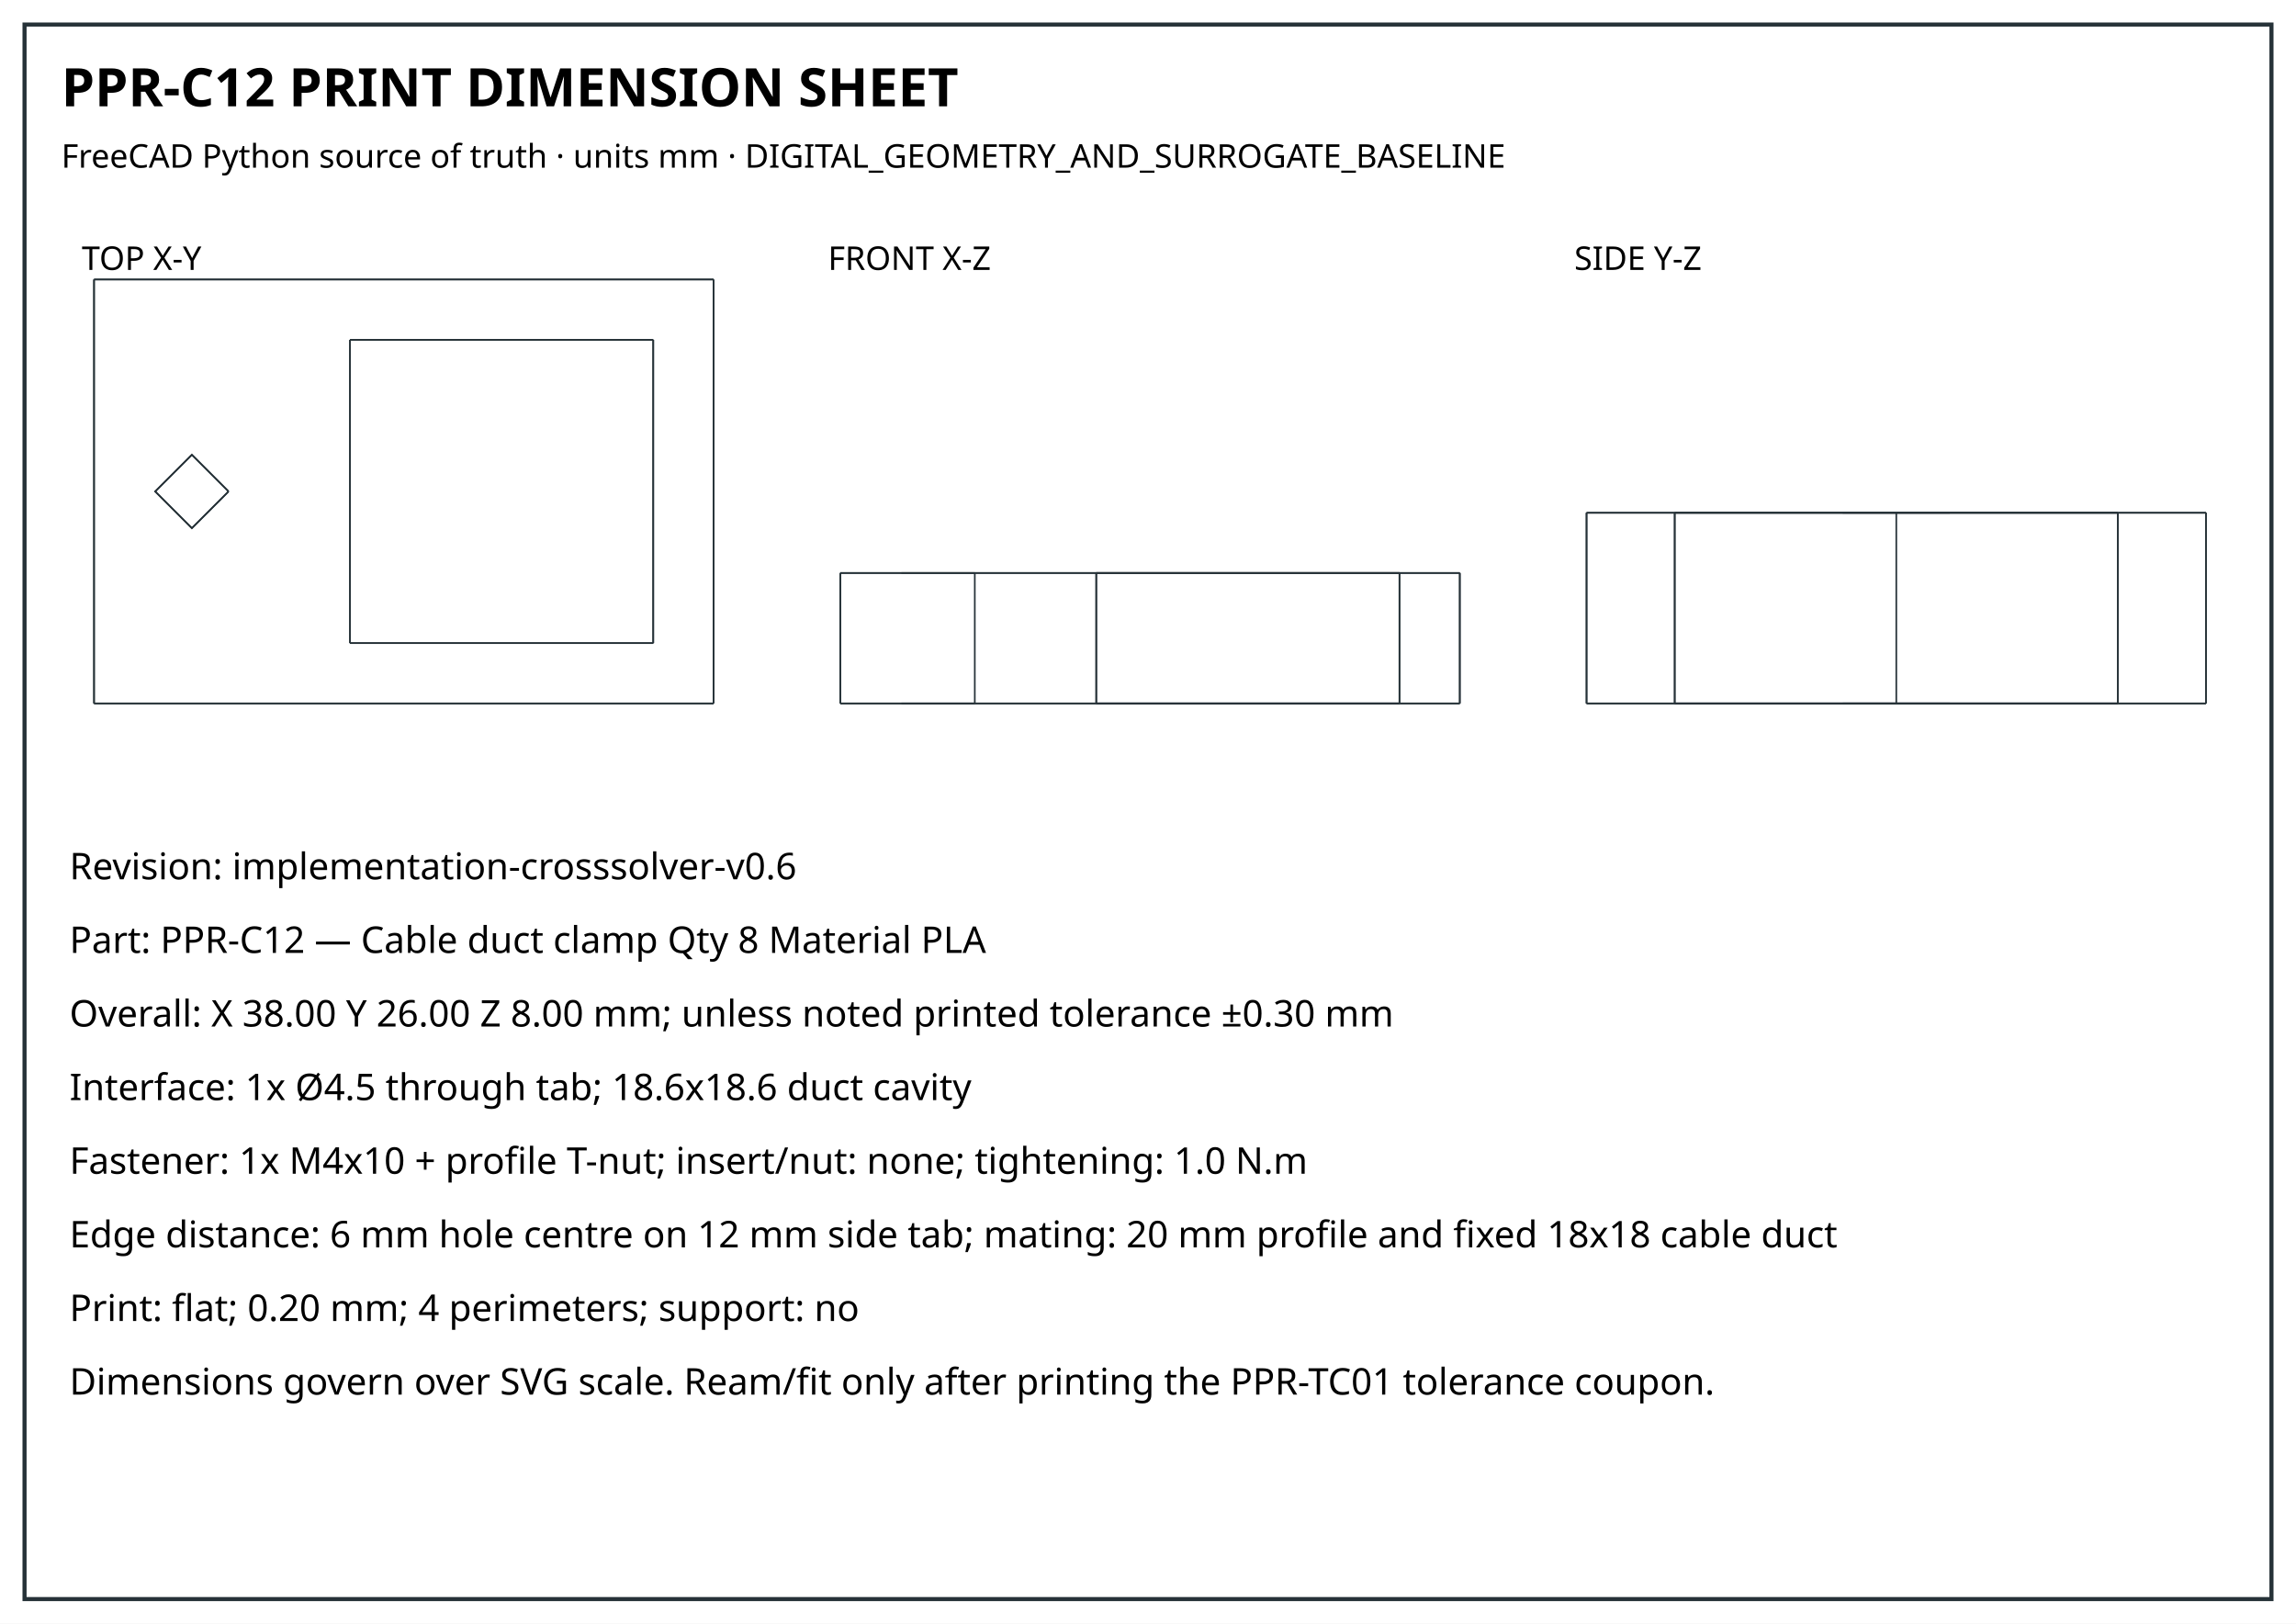
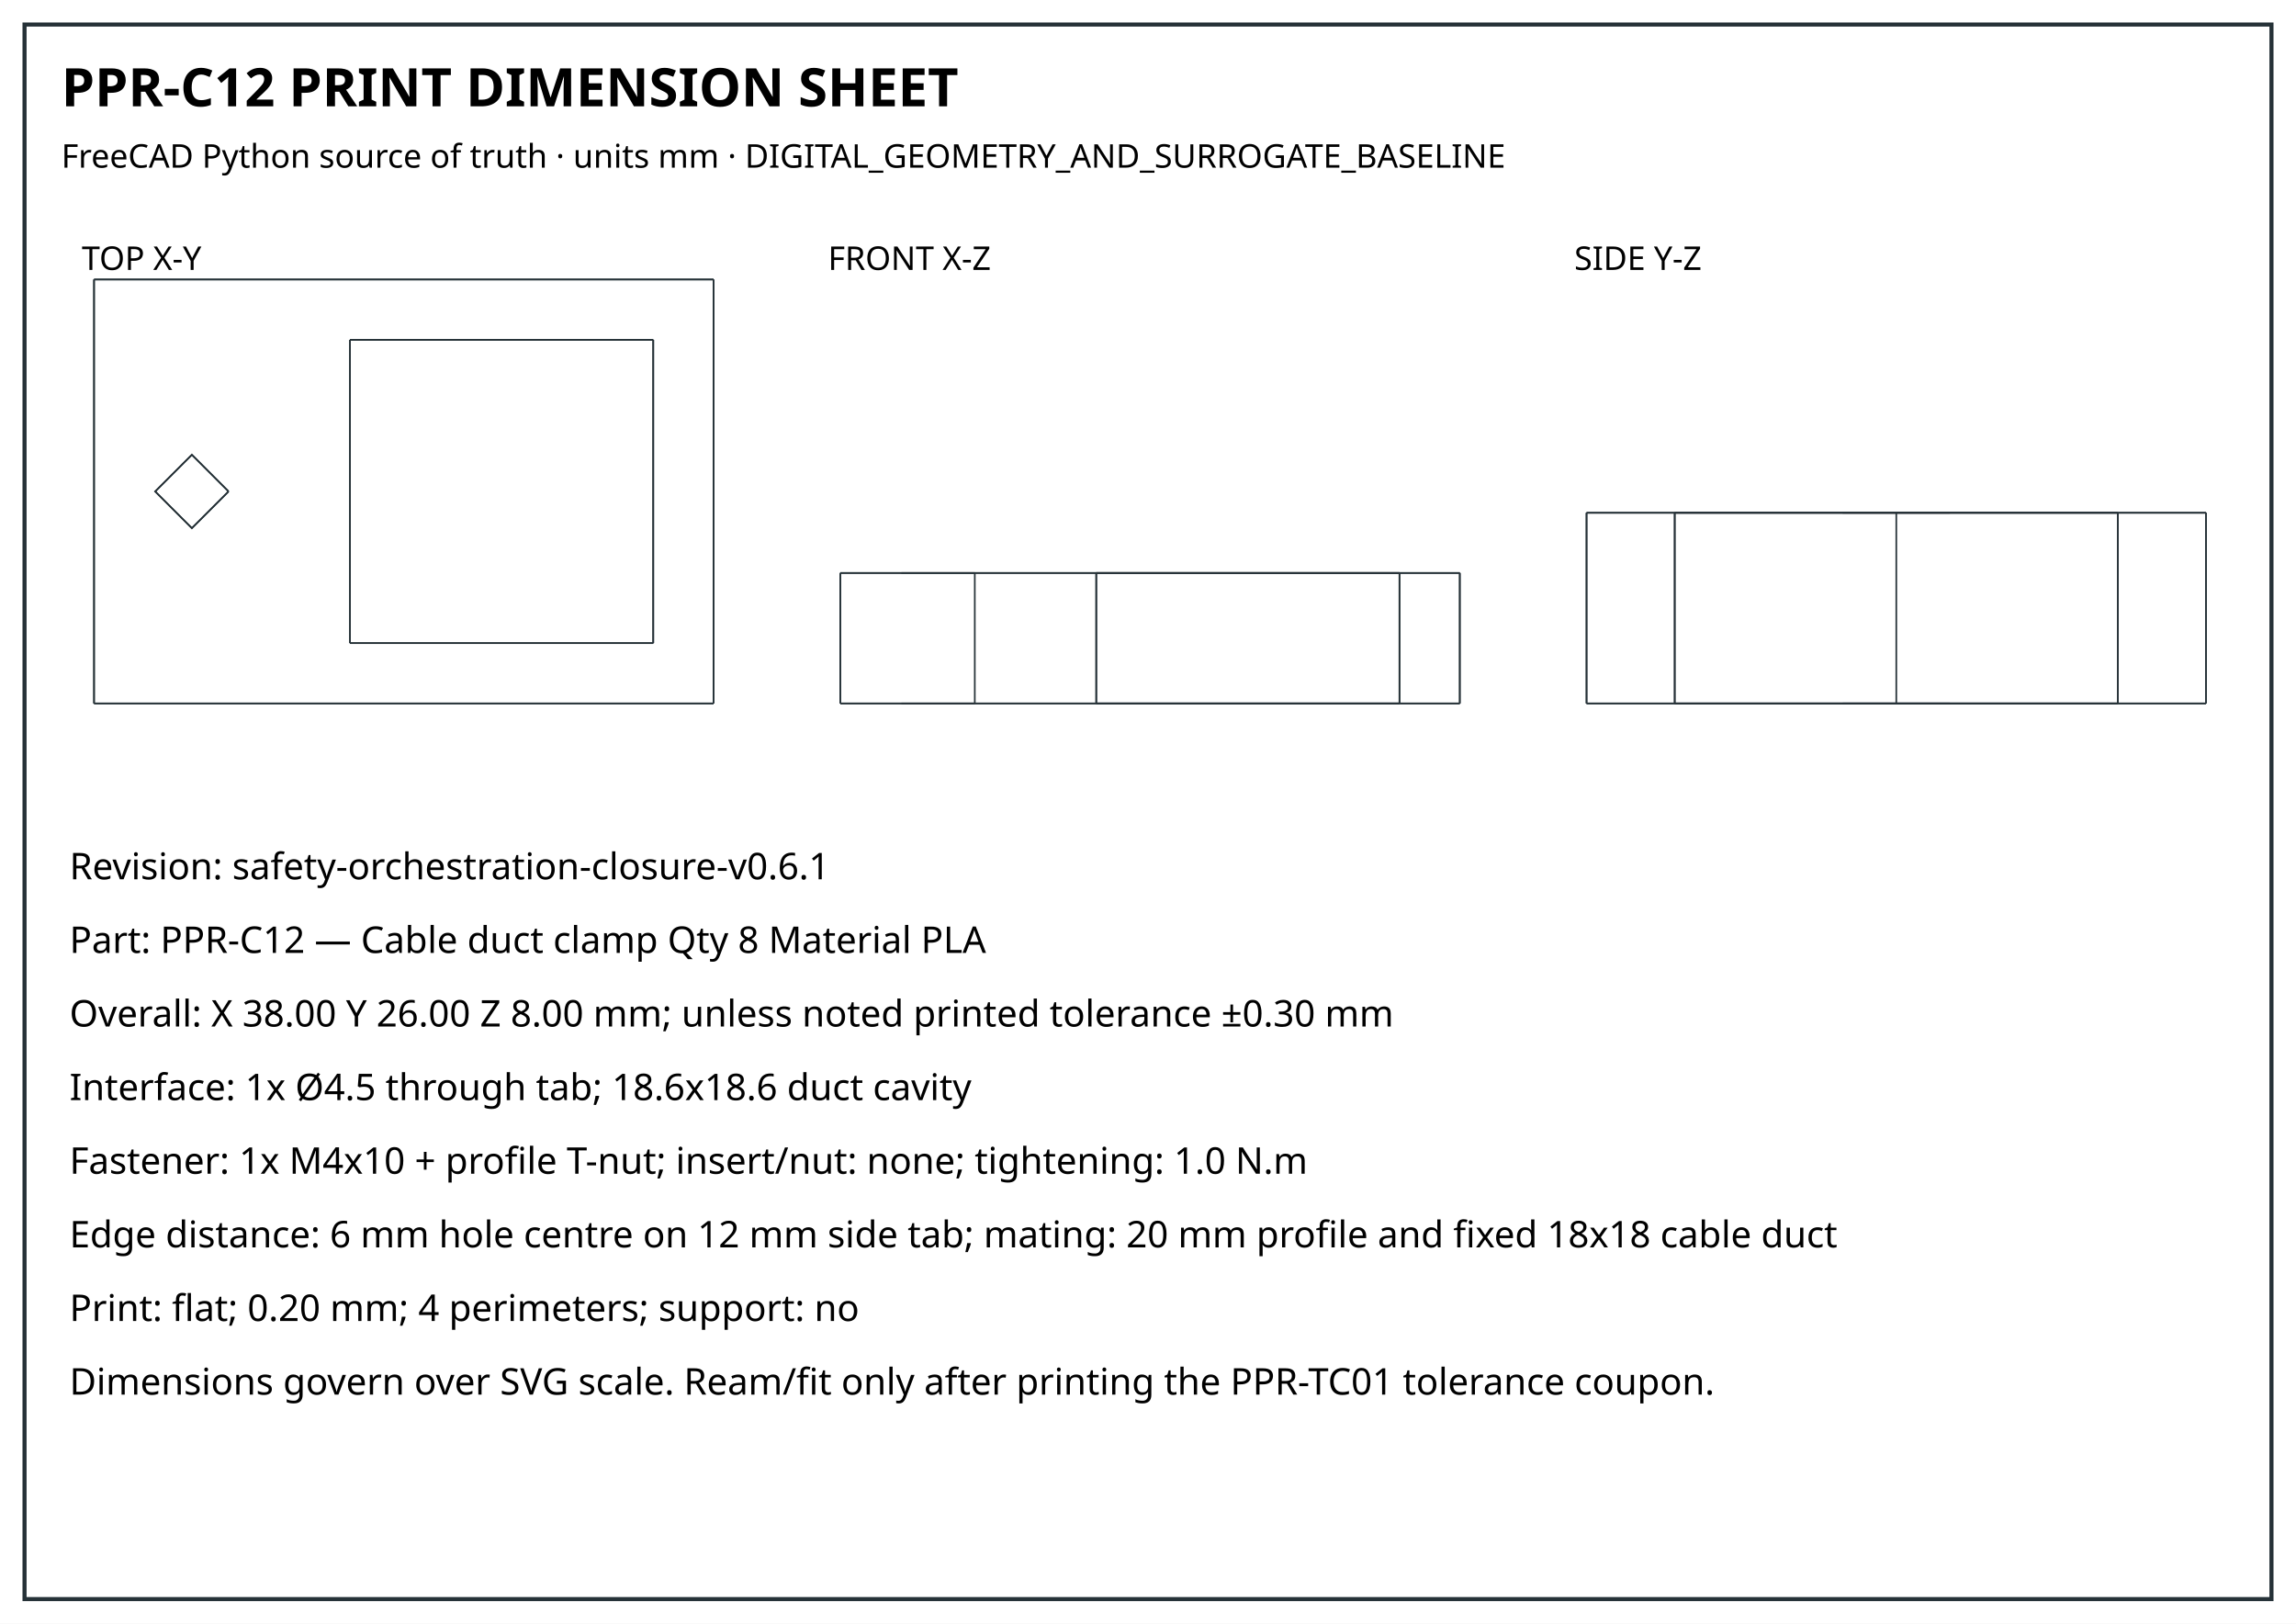
<svg xmlns="http://www.w3.org/2000/svg" width="1123" height="794" viewBox="0 0 1123 794">
  <rect width="1123" height="794" fill="white" />
  <rect x="12" y="12" width="1099" height="770" fill="none" stroke="#263238" stroke-width="2" />
  <text x="30" y="52" font-size="26" font-family="sans-serif" font-weight="bold">PPR-C12 PRINT DIMENSION SHEET</text>
  <text x="30" y="82" font-size="16" font-family="sans-serif">FreeCAD Python source of truth · units mm · DIGITAL_GEOMETRY_AND_SURROGATE_BASELINE</text>
  <g font-family="sans-serif">
    <text x="40" y="132" font-size="16">TOP X-Y</text>
    <polyline points="349.00,344.00 349.00,344.00" fill="none" stroke="#263238" stroke-width="0.8" />
    <polyline points="349.00,344.00 349.00,136.68" fill="none" stroke="#263238" stroke-width="0.8" />
    <polyline points="349.00,136.68 349.00,136.68" fill="none" stroke="#263238" stroke-width="0.8" />
    <polyline points="349.00,344.00 349.00,136.68" fill="none" stroke="#263238" stroke-width="0.8" />
    <polyline points="46.00,344.00 349.00,344.00" fill="none" stroke="#263238" stroke-width="0.8" />
    <polyline points="46.00,344.00 46.00,344.00" fill="none" stroke="#263238" stroke-width="0.8" />
    <polyline points="46.00,344.00 349.00,344.00" fill="none" stroke="#263238" stroke-width="0.8" />
    <polyline points="46.00,136.68 349.00,136.68" fill="none" stroke="#263238" stroke-width="0.8" />
    <polyline points="46.00,344.00 46.00,136.68" fill="none" stroke="#263238" stroke-width="0.8" />
    <polyline points="111.78,240.34 93.84,222.40 75.90,240.34 93.84,258.28 111.78,240.34" fill="none" stroke="#263238" stroke-width="0.8" />
    <polyline points="171.19,314.50 319.50,314.50" fill="none" stroke="#263238" stroke-width="0.8" />
    <polyline points="171.19,314.50 171.19,166.19" fill="none" stroke="#263238" stroke-width="0.8" />
    <polyline points="319.50,314.50 319.50,166.19" fill="none" stroke="#263238" stroke-width="0.8" />
    <polyline points="171.19,166.19 319.50,166.19" fill="none" stroke="#263238" stroke-width="0.8" />
    <polyline points="46.00,136.68 349.00,136.68" fill="none" stroke="#263238" stroke-width="0.8" />
    <polyline points="46.00,136.68 46.00,136.68" fill="none" stroke="#263238" stroke-width="0.8" />
    <polyline points="46.00,344.00 46.00,136.68" fill="none" stroke="#263238" stroke-width="0.8" />
    <polyline points="171.19,314.50 319.50,314.50" fill="none" stroke="#263238" stroke-width="0.8" />
    <polyline points="171.19,314.50 171.19,166.19" fill="none" stroke="#263238" stroke-width="0.8" />
    <polyline points="319.50,314.50 319.50,166.19" fill="none" stroke="#263238" stroke-width="0.8" />
    <polyline points="171.19,166.19 319.50,166.19" fill="none" stroke="#263238" stroke-width="0.8" />
    <polyline points="111.78,240.34 93.84,222.40 75.90,240.34 93.84,258.28 111.78,240.34" fill="none" stroke="#263238" stroke-width="0.8" />
    <polyline points="111.78,240.34 111.78,240.34" fill="none" stroke="#263238" stroke-width="0.8" />
    <polyline points="319.50,314.50 319.50,314.50" fill="none" stroke="#263238" stroke-width="0.8" />
    <polyline points="171.19,314.50 171.19,314.50" fill="none" stroke="#263238" stroke-width="0.8" />
    <polyline points="171.19,166.19 171.19,166.19" fill="none" stroke="#263238" stroke-width="0.8" />
    <polyline points="319.50,166.19 319.50,166.19" fill="none" stroke="#263238" stroke-width="0.8" />
    <text x="405" y="132" font-size="16">FRONT X-Z</text>
    <polyline points="714.00,344.00 714.00,280.21" fill="none" stroke="#263238" stroke-width="0.8" />
    <polyline points="714.00,280.21 714.00,280.21" fill="none" stroke="#263238" stroke-width="0.8" />
    <polyline points="714.00,344.00 714.00,280.21" fill="none" stroke="#263238" stroke-width="0.8" />
    <polyline points="714.00,344.00 714.00,344.00" fill="none" stroke="#263238" stroke-width="0.8" />
    <polyline points="411.00,280.21 714.00,280.21" fill="none" stroke="#263238" stroke-width="0.8" />
    <polyline points="411.00,344.00 411.00,280.21" fill="none" stroke="#263238" stroke-width="0.8" />
    <polyline points="411.00,344.00 714.00,344.00" fill="none" stroke="#263238" stroke-width="0.8" />
    <polyline points="411.00,280.21 714.00,280.21" fill="none" stroke="#263238" stroke-width="0.8" />
    <polyline points="411.00,280.21 411.00,280.21" fill="none" stroke="#263238" stroke-width="0.8" />
    <polyline points="476.78,280.21 458.84,280.21 440.90,280.21 458.84,280.21 476.78,280.21" fill="none" stroke="#263238" stroke-width="0.8" />
    <polyline points="536.19,280.21 684.50,280.21" fill="none" stroke="#263238" stroke-width="0.8" />
    <polyline points="536.19,280.21 536.19,280.21" fill="none" stroke="#263238" stroke-width="0.8" />
    <polyline points="684.50,280.21 684.50,280.21" fill="none" stroke="#263238" stroke-width="0.8" />
    <polyline points="536.19,280.21 684.50,280.21" fill="none" stroke="#263238" stroke-width="0.8" />
    <polyline points="411.00,344.00 714.00,344.00" fill="none" stroke="#263238" stroke-width="0.8" />
    <polyline points="411.00,344.00 411.00,280.21" fill="none" stroke="#263238" stroke-width="0.8" />
    <polyline points="411.00,344.00 411.00,344.00" fill="none" stroke="#263238" stroke-width="0.8" />
    <polyline points="536.19,344.00 684.50,344.00" fill="none" stroke="#263238" stroke-width="0.8" />
    <polyline points="536.19,344.00 536.19,344.00" fill="none" stroke="#263238" stroke-width="0.8" />
    <polyline points="684.50,344.00 684.50,344.00" fill="none" stroke="#263238" stroke-width="0.8" />
    <polyline points="536.19,344.00 684.50,344.00" fill="none" stroke="#263238" stroke-width="0.8" />
    <polyline points="476.78,344.00 458.84,344.00 440.90,344.00 458.84,344.00 476.78,344.00" fill="none" stroke="#263238" stroke-width="0.8" />
    <polyline points="476.78,344.00 476.78,280.21" fill="none" stroke="#263238" stroke-width="0.8" />
    <polyline points="684.50,344.00 684.50,280.21" fill="none" stroke="#263238" stroke-width="0.8" />
    <polyline points="536.19,344.00 536.19,280.21" fill="none" stroke="#263238" stroke-width="0.8" />
    <polyline points="536.19,344.00 536.19,280.21" fill="none" stroke="#263238" stroke-width="0.8" />
    <polyline points="684.50,344.00 684.50,280.21" fill="none" stroke="#263238" stroke-width="0.8" />
    <text x="770" y="132" font-size="16">SIDE Y-Z</text>
    <polyline points="776.00,344.00 776.00,250.77" fill="none" stroke="#263238" stroke-width="0.8" />
    <polyline points="776.00,250.77 1079.00,250.77" fill="none" stroke="#263238" stroke-width="0.8" />
    <polyline points="1079.00,344.00 1079.00,250.77" fill="none" stroke="#263238" stroke-width="0.8" />
    <polyline points="776.00,344.00 1079.00,344.00" fill="none" stroke="#263238" stroke-width="0.8" />
    <polyline points="776.00,250.77 776.00,250.77" fill="none" stroke="#263238" stroke-width="0.8" />
    <polyline points="776.00,344.00 776.00,250.77" fill="none" stroke="#263238" stroke-width="0.8" />
    <polyline points="776.00,344.00 776.00,344.00" fill="none" stroke="#263238" stroke-width="0.8" />
    <polyline points="1079.00,250.77 1079.00,250.77" fill="none" stroke="#263238" stroke-width="0.8" />
    <polyline points="776.00,250.77 1079.00,250.77" fill="none" stroke="#263238" stroke-width="0.8" />
    <polyline points="927.50,250.77 953.72,250.77 927.50,250.77 901.28,250.77 927.50,250.77" fill="none" stroke="#263238" stroke-width="0.8" />
    <polyline points="819.12,250.77 819.12,250.77" fill="none" stroke="#263238" stroke-width="0.8" />
    <polyline points="819.12,250.77 1035.88,250.77" fill="none" stroke="#263238" stroke-width="0.8" />
    <polyline points="819.12,250.77 1035.88,250.77" fill="none" stroke="#263238" stroke-width="0.8" />
    <polyline points="1035.88,250.77 1035.88,250.77" fill="none" stroke="#263238" stroke-width="0.8" />
    <polyline points="1079.00,344.00 1079.00,344.00" fill="none" stroke="#263238" stroke-width="0.8" />
    <polyline points="1079.00,344.00 1079.00,250.77" fill="none" stroke="#263238" stroke-width="0.8" />
    <polyline points="776.00,344.00 1079.00,344.00" fill="none" stroke="#263238" stroke-width="0.8" />
    <polyline points="819.12,344.00 819.12,344.00" fill="none" stroke="#263238" stroke-width="0.8" />
    <polyline points="819.12,344.00 1035.88,344.00" fill="none" stroke="#263238" stroke-width="0.8" />
    <polyline points="819.12,344.00 1035.88,344.00" fill="none" stroke="#263238" stroke-width="0.8" />
    <polyline points="1035.88,344.00 1035.88,344.00" fill="none" stroke="#263238" stroke-width="0.8" />
    <polyline points="927.50,344.00 953.72,344.00 927.50,344.00 901.28,344.00 927.50,344.00" fill="none" stroke="#263238" stroke-width="0.8" />
    <polyline points="927.50,344.00 927.50,250.77" fill="none" stroke="#263238" stroke-width="0.8" />
    <polyline points="819.12,344.00 819.12,250.77" fill="none" stroke="#263238" stroke-width="0.8" />
    <polyline points="819.12,344.00 819.12,250.77" fill="none" stroke="#263238" stroke-width="0.8" />
    <polyline points="1035.88,344.00 1035.88,250.77" fill="none" stroke="#263238" stroke-width="0.8" />
    <polyline points="1035.88,344.00 1035.88,250.77" fill="none" stroke="#263238" stroke-width="0.8" />
-     <text x="34" y="430" font-size="18">Revision: implementation-crosssolver-v0.6</text>
+     <text x="34" y="430" font-size="18">Revision: safety-orchestration-closure-v0.6.1</text>
    <text x="34" y="466" font-size="18">Part: PPR-C12 — Cable duct clamp  Qty 8  Material PLA</text>
    <text x="34" y="502" font-size="18">Overall: X 38.00  Y 26.00  Z 8.00 mm; unless noted printed tolerance ±0.30 mm</text>
    <text x="34" y="538" font-size="18">Interface: 1x Ø4.5 through tab; 18.6x18.6 duct cavity</text>
    <text x="34" y="574" font-size="18">Fastener: 1x M4x10 + profile T-nut; insert/nut: none; tightening: 1.0 N.m</text>
    <text x="34" y="610" font-size="18">Edge distance: 6 mm hole centre on 12 mm side tab; mating: 20 mm profile and fixed 18x18 cable duct</text>
    <text x="34" y="646" font-size="18">Print: flat; 0.20 mm; 4 perimeters; support: no</text>
    <text x="34" y="682" font-size="18">Dimensions govern over SVG scale. Ream/fit only after printing the PPR-TC01 tolerance coupon.</text>
  </g>
</svg>
